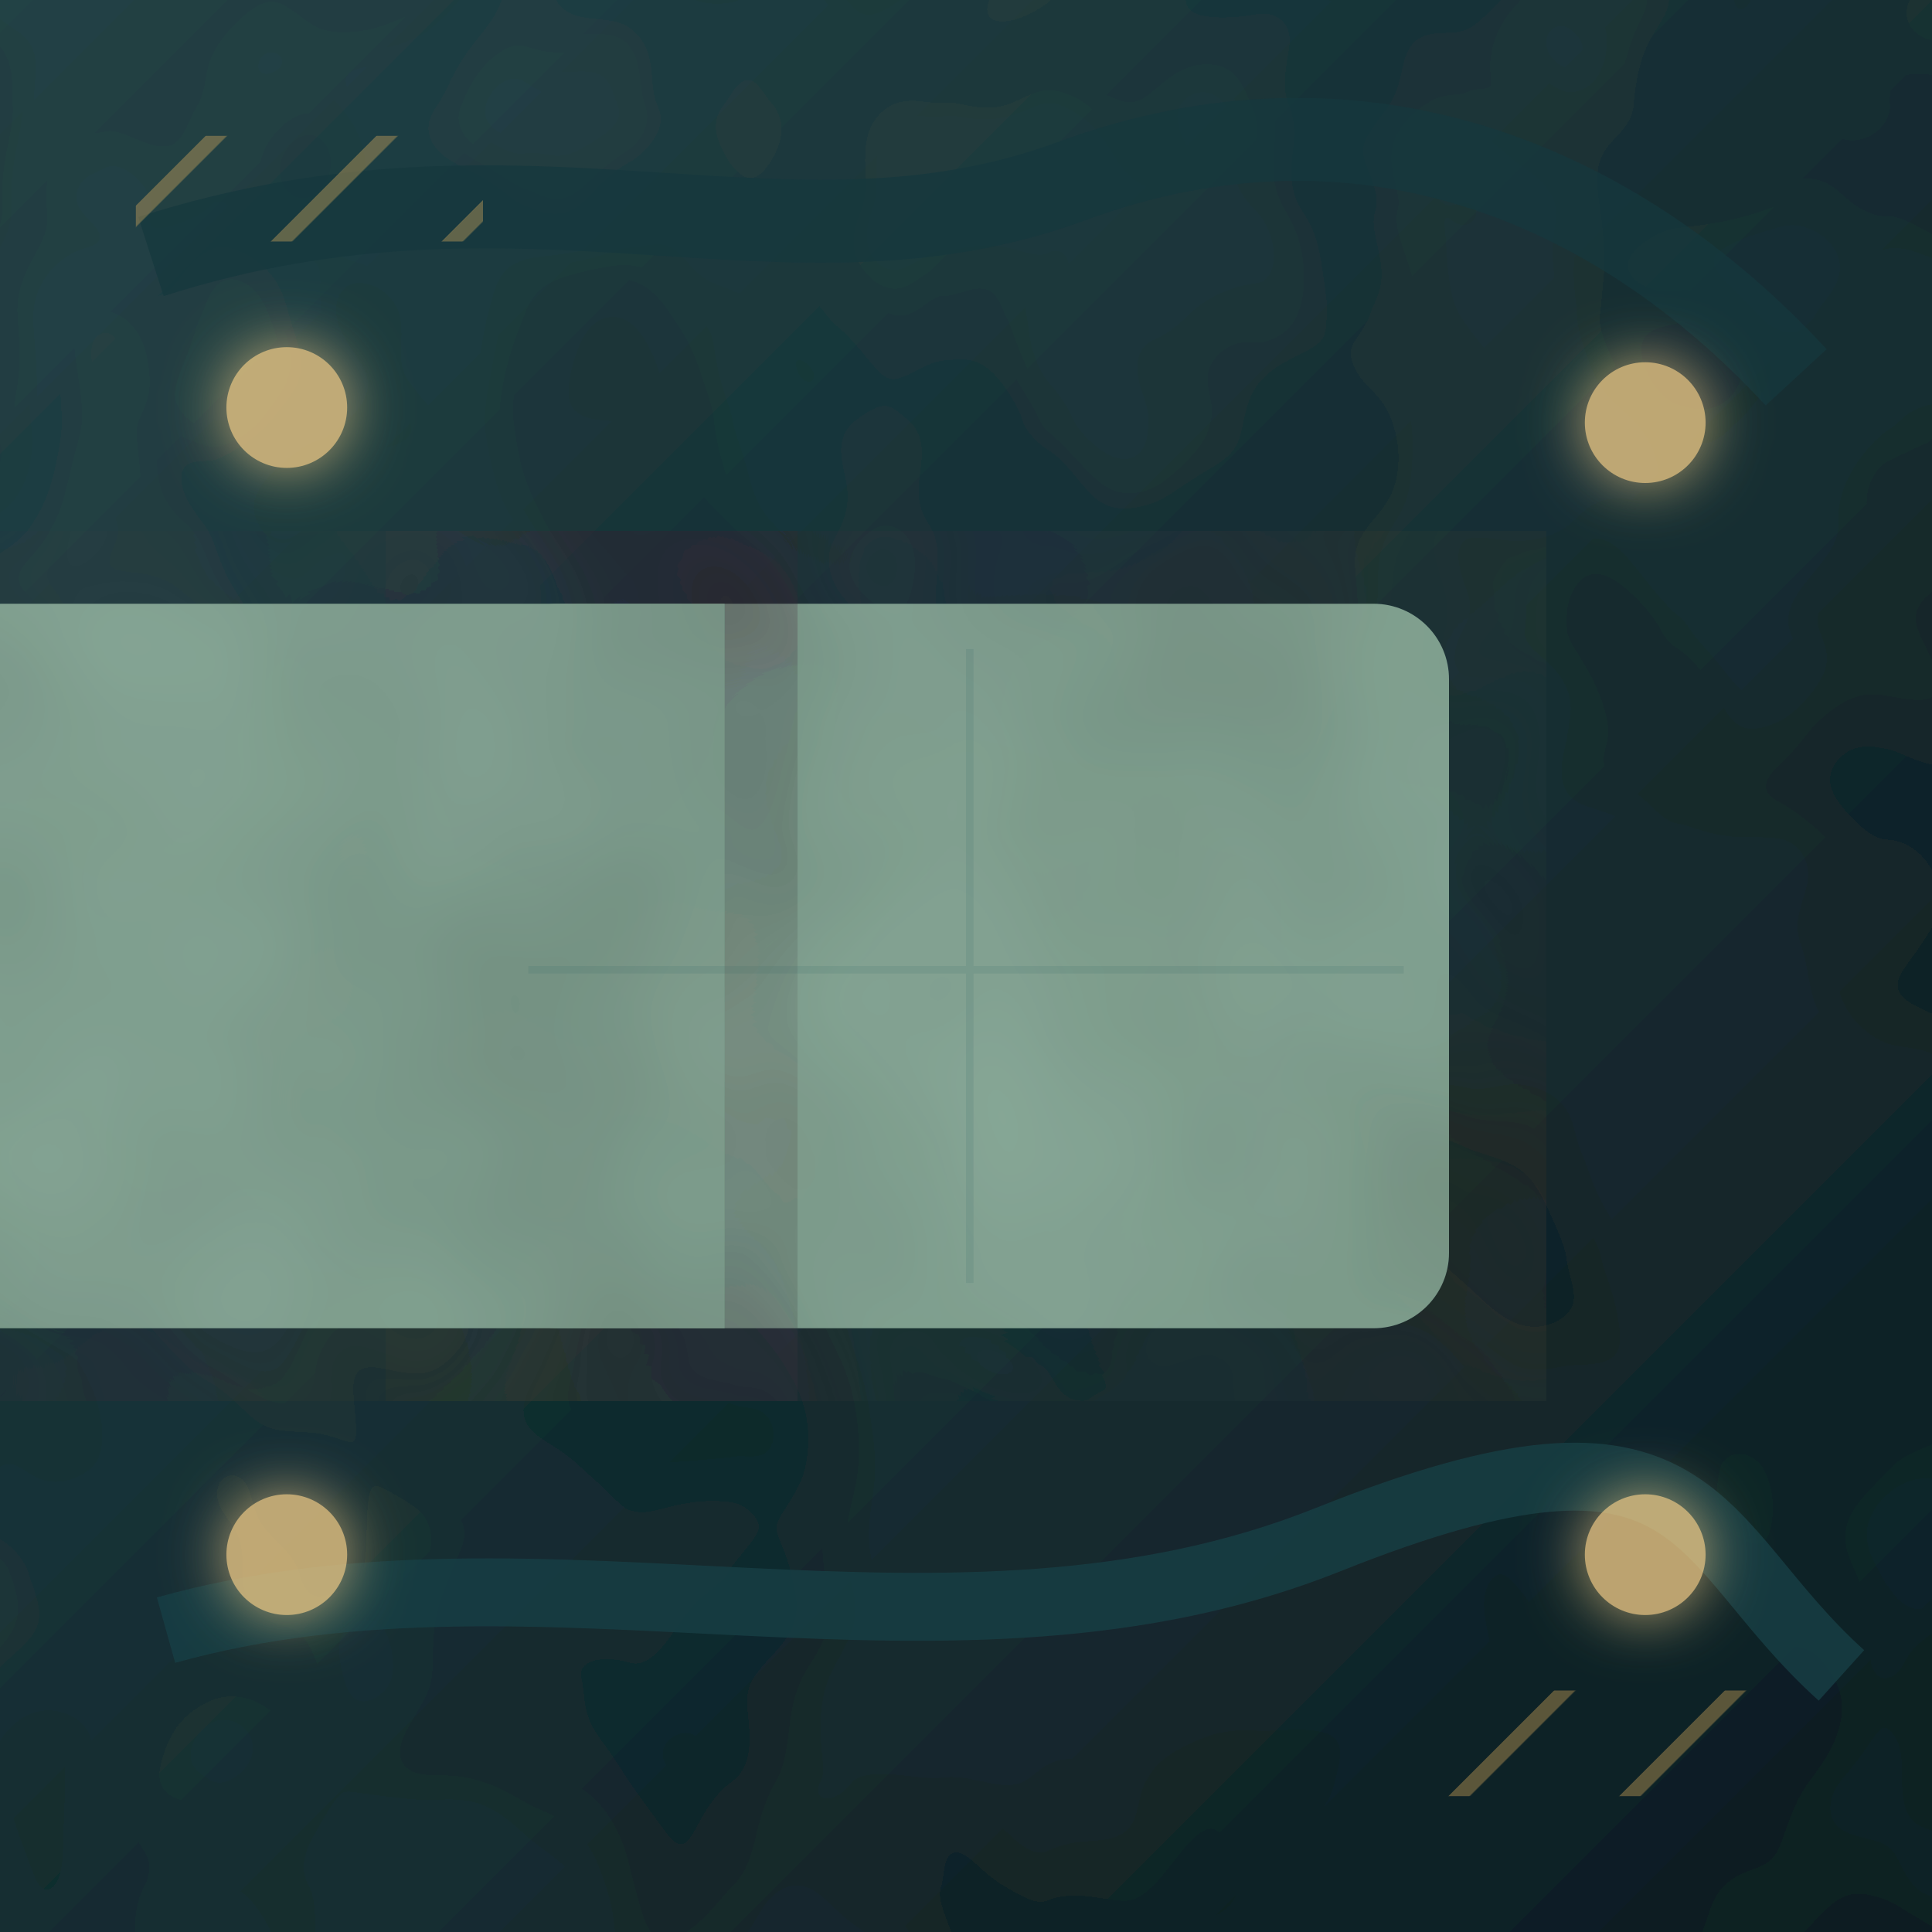
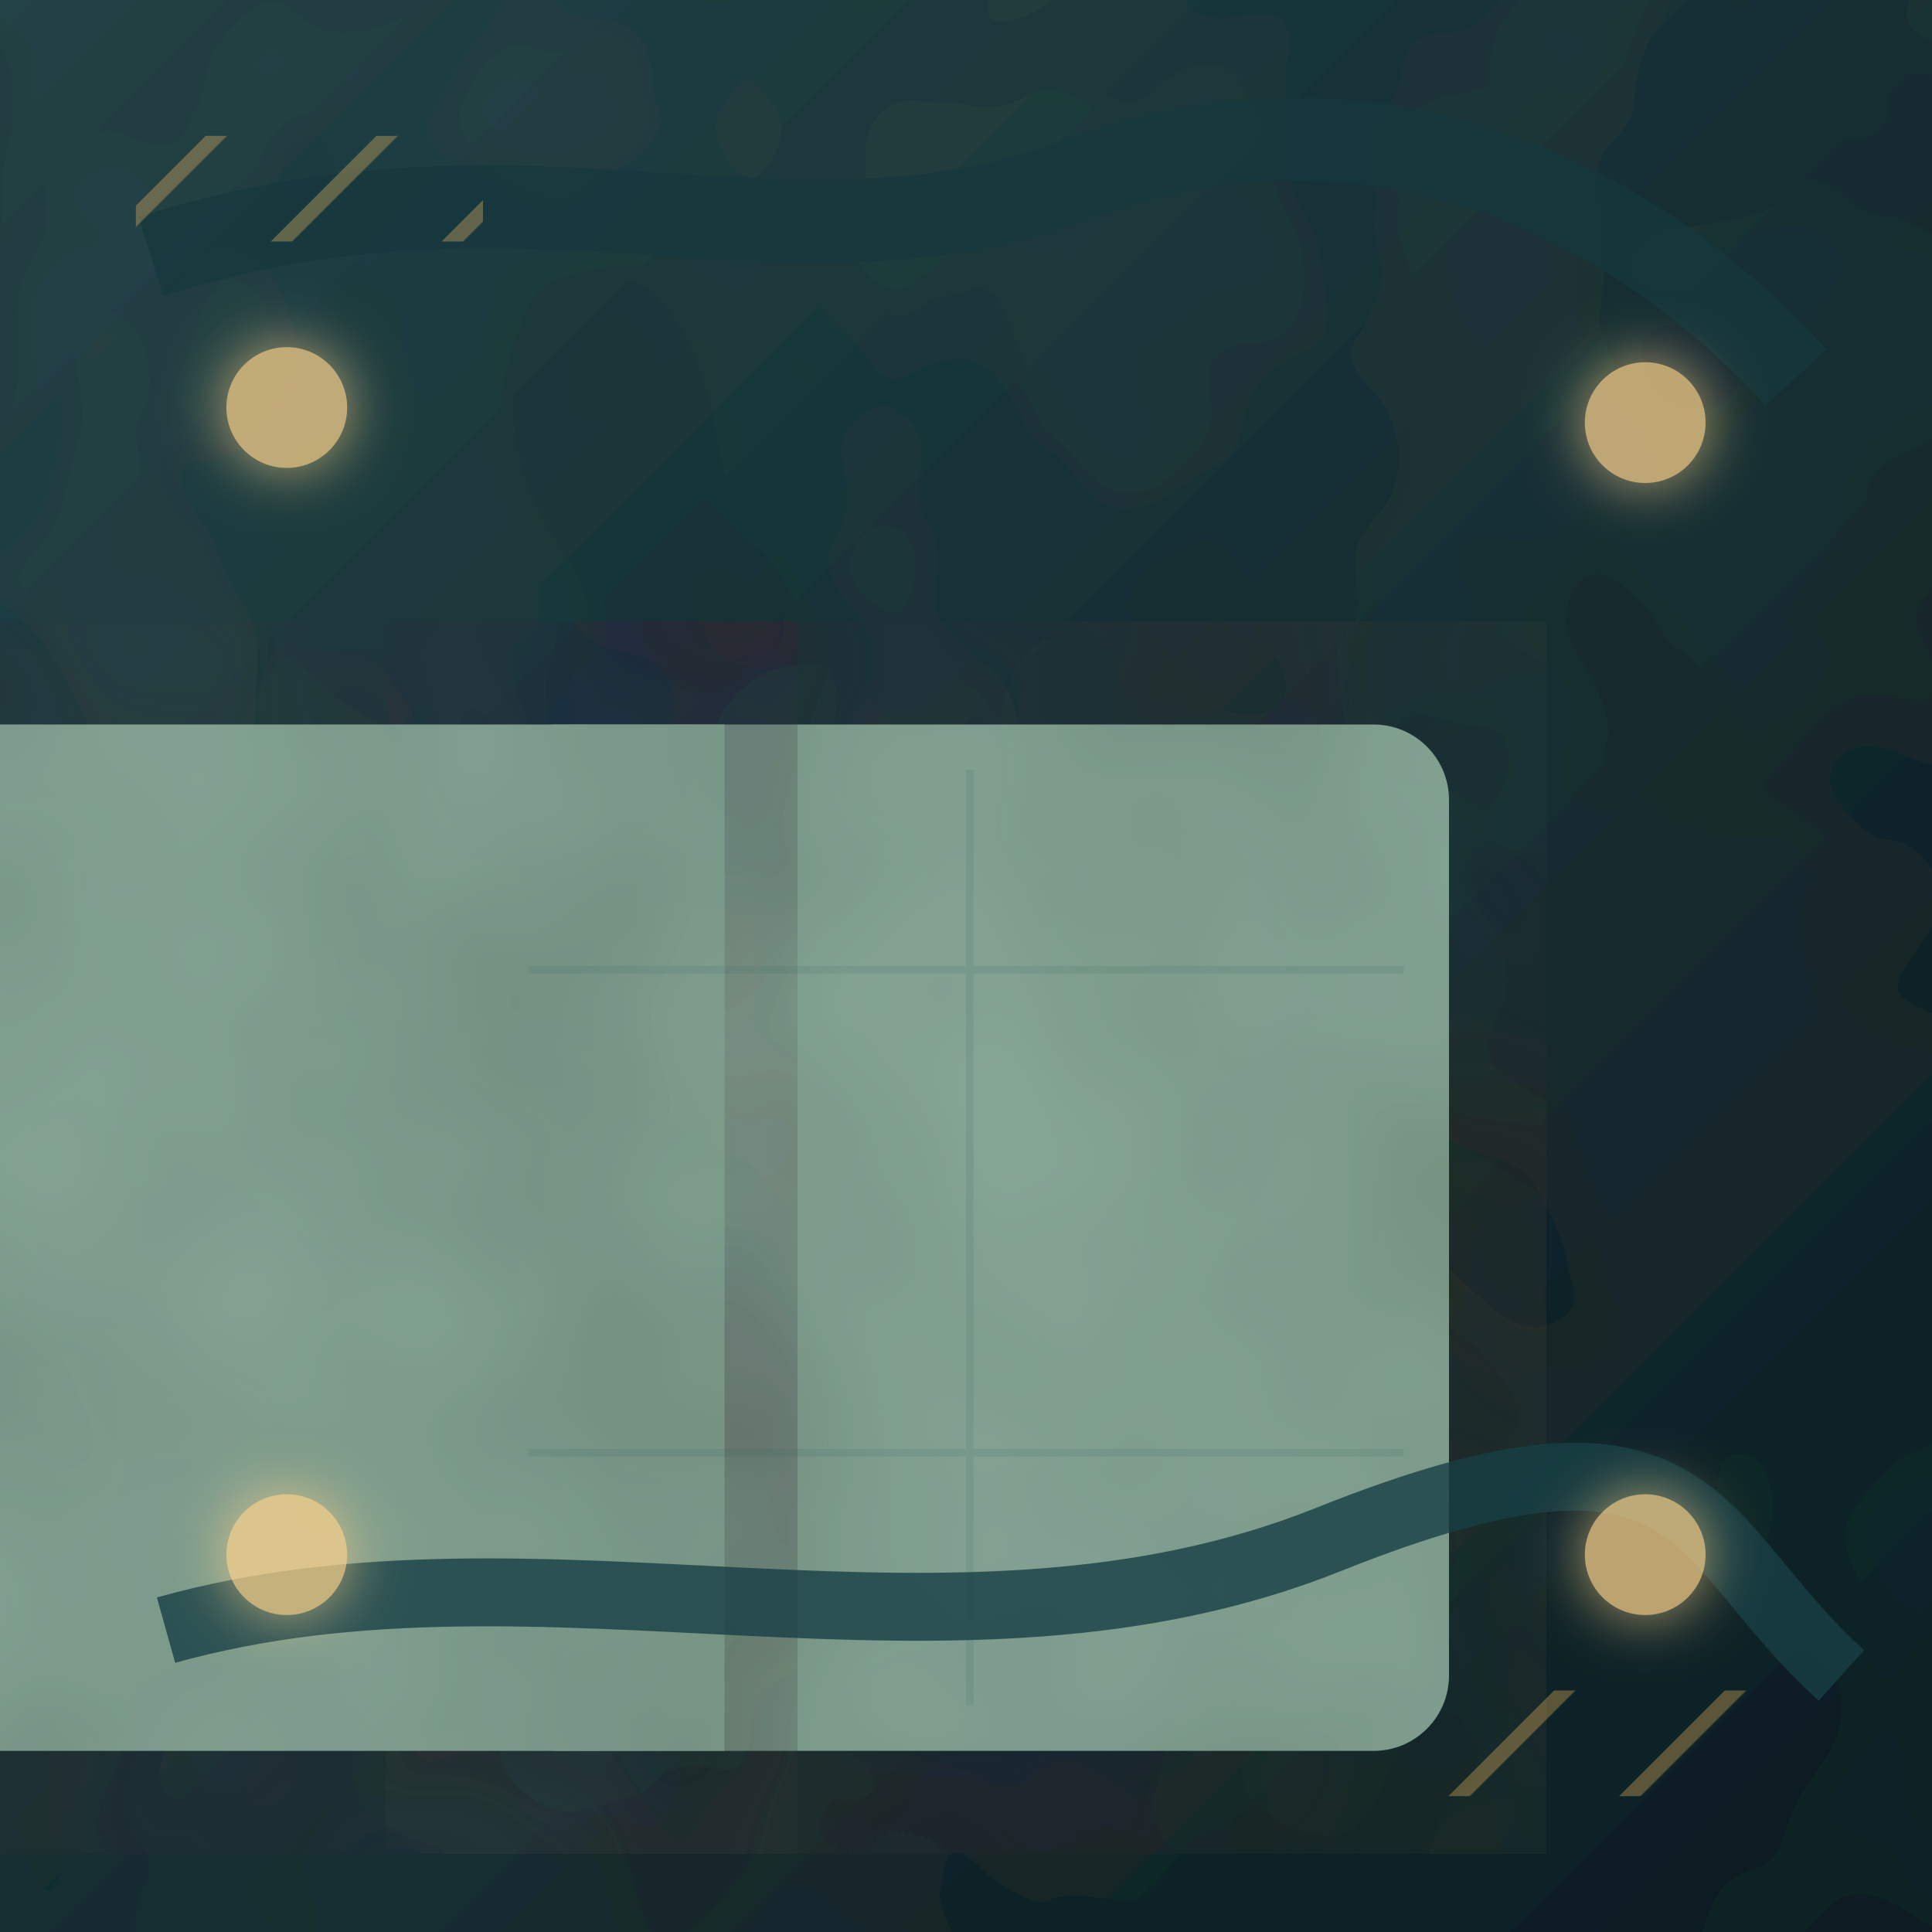
<svg xmlns="http://www.w3.org/2000/svg" width="256" height="256" viewBox="0 0 256 256">
  <defs>
    <filter id="paint" x="-10%" y="-10%" width="120%" height="120%">
      <feTurbulence type="fractalNoise" baseFrequency="0.018" numOctaves="3" seed="43" result="noise" />
      <feColorMatrix in="noise" type="matrix" values="0.08 0 0 0 0  0 0.08 0 0 0  0 0 0.08 0 0  0 0 0 0.35 0" result="grain" />
      <feBlend in="SourceGraphic" in2="grain" mode="multiply" />
    </filter>
    <filter id="glow" x="-60%" y="-60%" width="220%" height="220%">
      <feGaussianBlur stdDeviation="4" result="blur" />
      <feMerge>
        <feMergeNode in="blur" />
        <feMergeNode in="SourceGraphic" />
      </feMerge>
    </filter>
    <linearGradient id="floorGrad" x1="0" y1="0" x2="0" y2="1">
      <stop offset="0" stop-color="#a4bca9" />
      <stop offset="0.45" stop-color="#78998c" />
      <stop offset="1" stop-color="#547b73" />
    </linearGradient>
    <linearGradient id="wallGrad" x1="0" y1="0" x2="0" y2="1">
      <stop offset="0" stop-color="#245b5d" />
      <stop offset="0.5" stop-color="#173f45" />
      <stop offset="1" stop-color="#102b31" />
    </linearGradient>
    <linearGradient id="darkMetal" x1="0" y1="0" x2="1" y2="1">
      <stop offset="0" stop-color="#28484c" />
      <stop offset="1" stop-color="#0b2025" />
    </linearGradient>
    <pattern id="floorGrid" width="64" height="64" patternUnits="userSpaceOnUse">
      <path d="M64 0H0V64" fill="none" stroke="#2f605d" stroke-width="2" opacity="0.32" />
    </pattern>
    <pattern id="hatch" width="16" height="16" patternUnits="userSpaceOnUse" patternTransform="rotate(45)">
      <rect width="16" height="16" fill="transparent" />
      <path d="M0 0V16" stroke="#f1ba61" stroke-width="4" opacity="0.45" />
    </pattern>
  </defs>
  <rect x="0" y="0" width="256" height="256" fill="#071316" />
  <rect x="0" y="0" width="256" height="256" fill="url(#darkMetal)" filter="url(#paint)" />
-   <rect x="64" y="80" width="128" height="96" fill="#88a998" rx="10" filter="url(#paint)" />
-   <rect x="0" y="80" width="96" height="96" fill="#88a998" filter="url(#paint)" />
-   <rect x="70" y="86" width="116" height="84" fill="url(#floorGrid)" opacity="0.42" />
-   <path d="M64 80L192 80" fill="none" stroke="#39d5c3" stroke-width="4" opacity="0.65" filter="url(#glow)" />
-   <path d="M64 176L192 176" fill="none" stroke="#39d5c3" stroke-width="4" opacity="0.65" filter="url(#glow)" />
-   <path d="M64 80L64 176" fill="none" stroke="#39d5c3" stroke-width="4" opacity="0.65" filter="url(#glow)" />
-   <path d="M192 80L192 176" fill="none" stroke="#39d5c3" stroke-width="4" opacity="0.65" filter="url(#glow)" />
-   <path d="M0 80L82 80" fill="none" stroke="#39d5c3" stroke-width="4" opacity="0.65" filter="url(#glow)" />
-   <path d="M0 176L82 176" fill="none" stroke="#39d5c3" stroke-width="4" opacity="0.65" filter="url(#glow)" />
+   <rect x="64" y="96" width="128" height="136" fill="#88a998" rx="10" filter="url(#paint)" />
+   <rect x="0" y="96" width="96" height="136" fill="#88a998" filter="url(#paint)" />
+   <rect x="70" y="102" width="116" height="124" fill="url(#floorGrid)" opacity="0.42" />
+   <path d="M64 96L192 96" fill="none" stroke="#39d5c3" stroke-width="4" opacity="0.65" filter="url(#glow)" />
+   <path d="M64 232L192 232" fill="none" stroke="#39d5c3" stroke-width="4" opacity="0.65" filter="url(#glow)" />
+   <path d="M64 96L64 232" fill="none" stroke="#39d5c3" stroke-width="4" opacity="0.65" filter="url(#glow)" />
+   <path d="M192 96L192 232" fill="none" stroke="#39d5c3" stroke-width="4" opacity="0.65" filter="url(#glow)" />
+   <path d="M0 96L82 96" fill="none" stroke="#39d5c3" stroke-width="4" opacity="0.65" filter="url(#glow)" />
+   <path d="M0 232L82 232" fill="none" stroke="#39d5c3" stroke-width="4" opacity="0.65" filter="url(#glow)" />
  <path d="M20 34C70 18 104 38 142 24S214 24 238 50" fill="none" stroke="#15373d" stroke-width="11" opacity="0.72" />
  <path d="M22 216C72 202 126 224 176 204S224 204 244 222" fill="none" stroke="#173f45" stroke-width="9" opacity="0.8" />
  <circle cx="38" cy="54" r="8" fill="#ffd58c" opacity="0.72" filter="url(#glow)" />
  <circle cx="218" cy="56" r="8" fill="#ffd58c" opacity="0.72" filter="url(#glow)" />
  <circle cx="38" cy="206" r="8" fill="#ffd58c" opacity="0.72" filter="url(#glow)" />
  <circle cx="218" cy="206" r="8" fill="#ffd58c" opacity="0.72" filter="url(#glow)" />
  <rect x="18" y="18" width="46" height="14" fill="url(#hatch)" opacity="0.75" />
  <rect x="190" y="224" width="46" height="14" fill="url(#hatch)" opacity="0.75" />
</svg>
